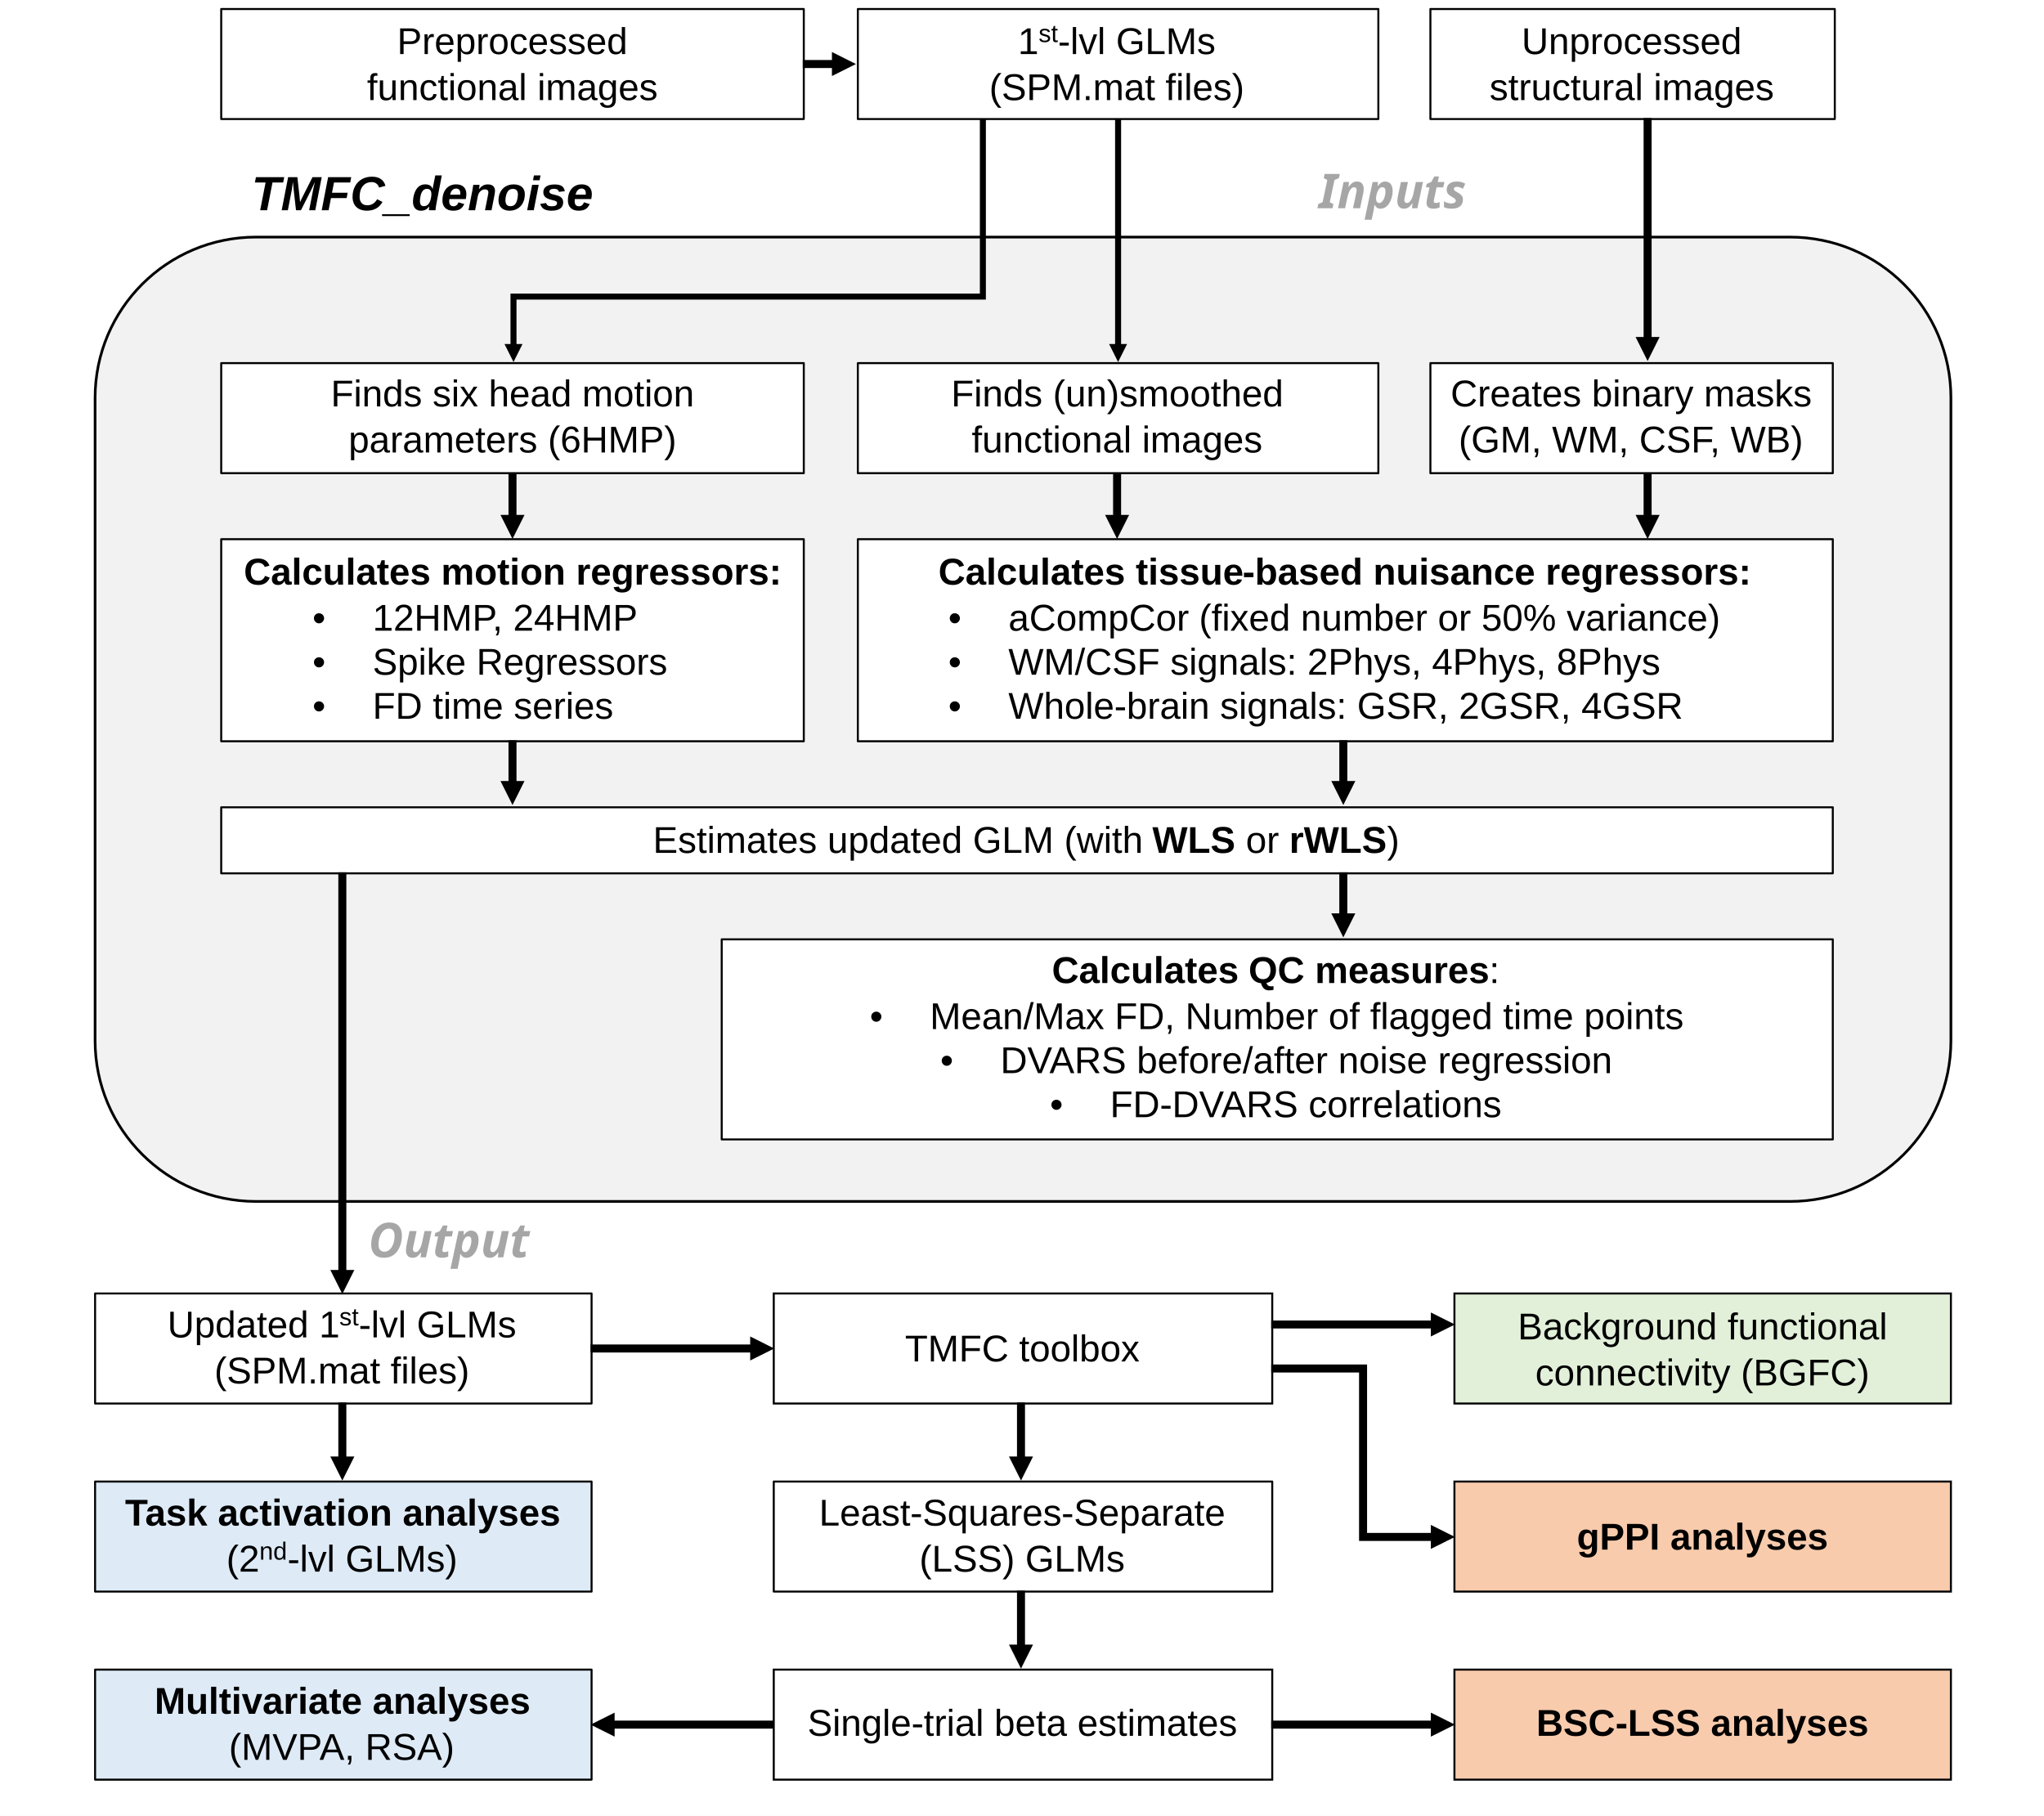
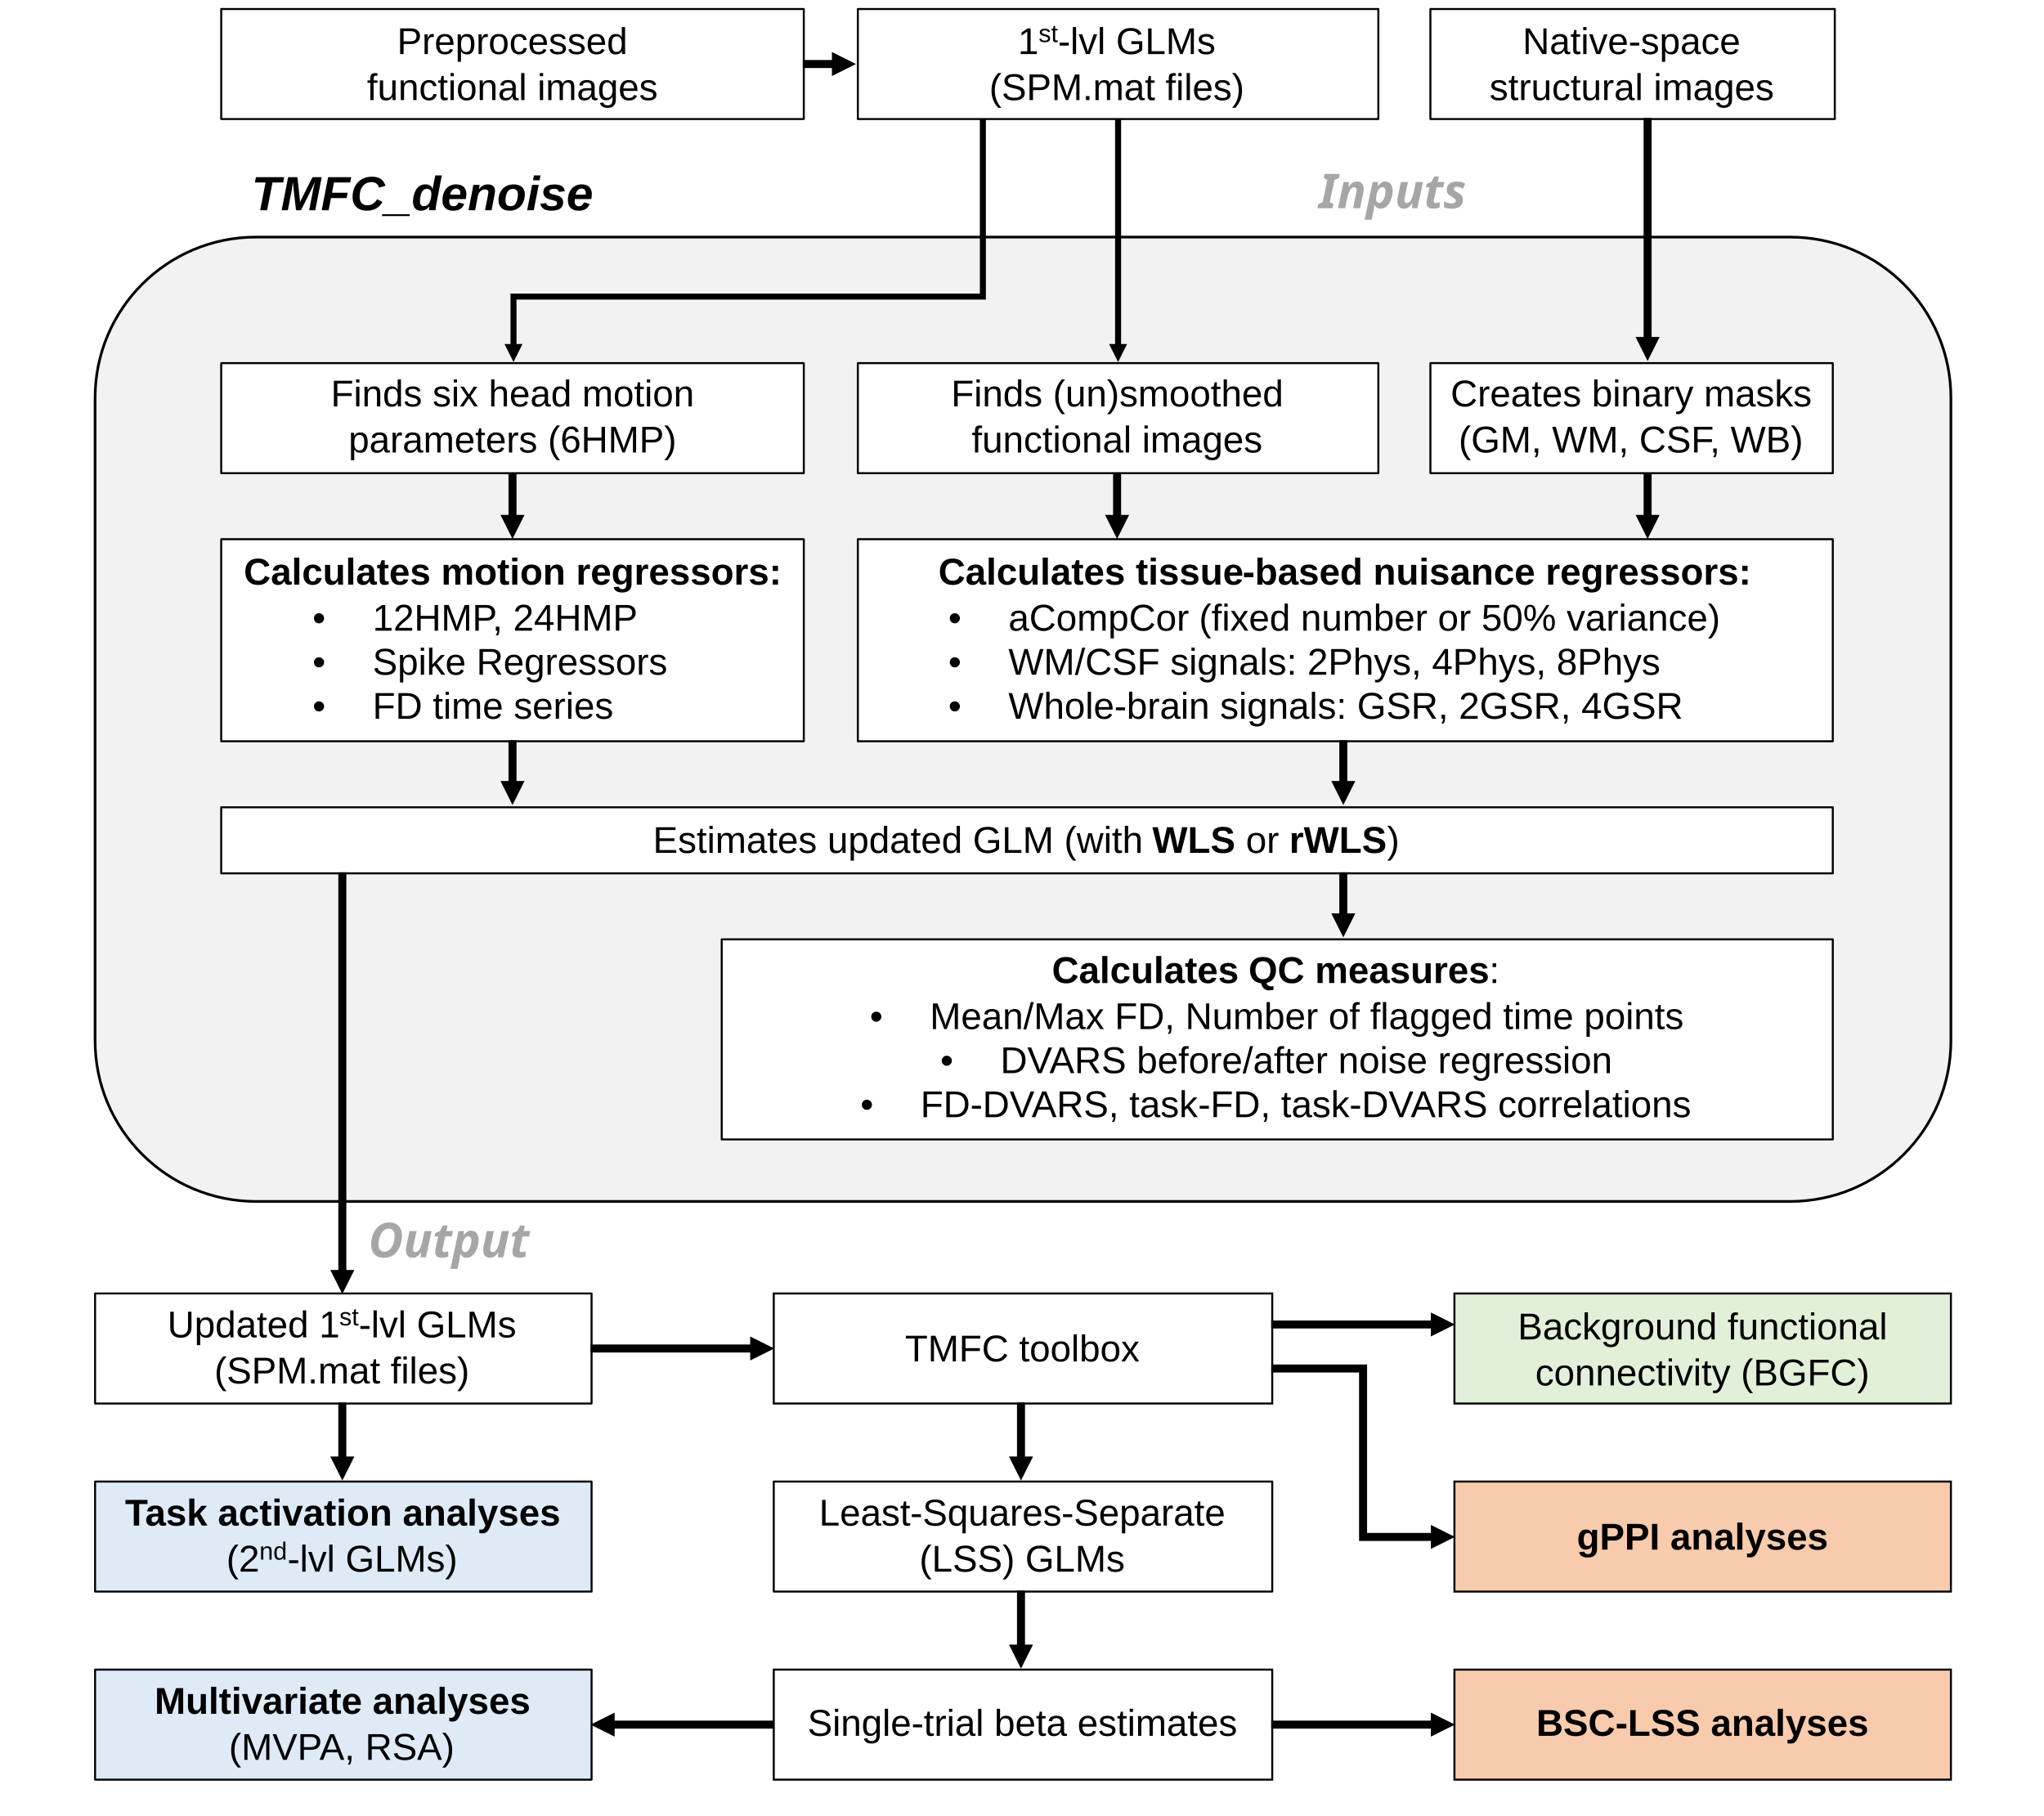
<svg xmlns="http://www.w3.org/2000/svg" width="1021" height="907" overflow="hidden">
  <defs>
    <clipPath id="clip0">
      <rect x="0" y="0" width="1021" height="907" />
    </clipPath>
  </defs>
  <g clip-path="url(#clip0)">
    <rect x="0" y="0" width="1021" height="907.389" fill="#FFFFFF" />
    <rect x="110.5" y="4.497" width="291" height="54.963" stroke="#000000" stroke-width="1" stroke-linejoin="round" stroke-miterlimit="10" fill="none" />
    <text font-family="Arial,Arial_MSFontService,sans-serif" font-weight="400" font-size="18.663" transform="matrix(1 0 0 0.999327 198.337 27)">Preprocessed</text>
    <text font-family="Arial,Arial_MSFontService,sans-serif" font-weight="400" font-size="18.663" transform="matrix(1 0 0 0.999327 183.33 50)">functional images</text>
    <rect x="428.5" y="4.497" width="260" height="54.963" stroke="#000000" stroke-width="1" stroke-linejoin="round" stroke-miterlimit="10" fill="none" />
    <text font-family="Arial,Arial_MSFontService,sans-serif" font-weight="400" font-size="18.663" transform="matrix(1 0 0 0.999327 508.454 27)">1</text>
    <text font-family="Arial,Arial_MSFontService,sans-serif" font-weight="400" font-size="12.442" transform="matrix(1 0 0 0.999327 518.792 21)">st</text>
    <text font-family="Arial,Arial_MSFontService,sans-serif" font-weight="400" font-size="18.663" transform="matrix(1 0 0 0.999327 528.463 27)">-</text>
    <text font-family="Arial,Arial_MSFontService,sans-serif" font-weight="400" font-size="18.663" transform="matrix(1 0 0 0.999327 534.633 27)">lvl GLMs</text>
    <text font-family="Arial,Arial_MSFontService,sans-serif" font-weight="400" font-size="18.663" transform="matrix(1 0 0 0.999327 494.113 50)">(</text>
    <text font-family="Arial,Arial_MSFontService,sans-serif" font-weight="400" font-size="18.663" transform="matrix(1 0 0 0.999327 500.283 50)">SPM.mat</text>
    <text font-family="Arial,Arial_MSFontService,sans-serif" font-weight="400" font-size="18.663" transform="matrix(1 0 0 0.999327 582.156 50)">files)</text>
    <path d="M401 29.979 417.561 29.979 417.56 33.978 401 33.978ZM415.56 25.98 427.565 31.979 415.56 37.977Z" />
    <rect x="714.5" y="4.497" width="202" height="54.963" stroke="#000000" stroke-width="1" stroke-linejoin="round" stroke-miterlimit="10" fill="none" />
-     <text font-family="Arial,Arial_MSFontService,sans-serif" font-weight="400" font-size="18.663" transform="matrix(1 0 0 0.999327 760.043 27)">Unprocessed</text>
+     <text font-family="Arial,Arial_MSFontService,sans-serif" font-weight="400" font-size="18.663" transform="matrix(1 0 0 0.999327 760.543 27)">Native</text>
+     <text font-family="Arial,Arial_MSFontService,sans-serif" font-weight="400" font-size="18.663" transform="matrix(1 0 0 0.999327 813.402 27)">-</text>
+     <text font-family="Arial,Arial_MSFontService,sans-serif" font-weight="400" font-size="18.663" transform="matrix(1 0 0 0.999327 819.572 27)">space</text>
    <text font-family="Arial,Arial_MSFontService,sans-serif" font-weight="400" font-size="18.663" transform="matrix(1 0 0 0.999327 744.035 50)">structural images</text>
    <path d="M47.5 198.701C47.5 154.363 83.467 118.42 127.835 118.42L894.165 118.42C938.533 118.42 974.5 154.363 974.5 198.701L974.5 519.815C974.5 564.153 938.533 600.096 894.165 600.096L127.835 600.096C83.467 600.096 47.5 564.153 47.5 519.815Z" stroke="#000000" stroke-width="1.334" stroke-miterlimit="8" fill="#F2F2F2" fill-rule="evenodd" />
    <text font-family="Arial,Arial_MSFontService,sans-serif" font-style="italic" font-weight="700" font-size="23.996" transform="matrix(1 0 0 0.999327 125.625 105)">TMFC_denoise</text>
    <rect x="714.5" y="181.378" width="201" height="54.963" stroke="#000000" stroke-width="1" stroke-linejoin="round" stroke-miterlimit="10" fill="#FFFFFF" />
    <text font-family="Arial,Arial_MSFontService,sans-serif" font-weight="400" font-size="18.663" transform="matrix(1 0 0 0.999327 724.567 203)">Creates binary masks</text>
    <text font-family="Arial,Arial_MSFontService,sans-serif" font-weight="400" font-size="18.663" transform="matrix(1 0 0 0.999327 728.602 226)">(GM, WM, CSF, WB)</text>
    <rect x="428.5" y="181.378" width="260" height="54.963" stroke="#000000" stroke-width="1" stroke-linejoin="round" stroke-miterlimit="10" fill="#FFFFFF" />
    <text font-family="Arial,Arial_MSFontService,sans-serif" font-weight="400" font-size="18.663" transform="matrix(1 0 0 0.999327 475.104 203)">Finds (un)smoothed</text>
    <text font-family="Arial,Arial_MSFontService,sans-serif" font-weight="400" font-size="18.663" transform="matrix(1 0 0 0.999327 485.362 226)">functional images</text>
    <rect x="110.5" y="181.378" width="291" height="54.963" stroke="#000000" stroke-width="1" stroke-linejoin="round" stroke-miterlimit="10" fill="#FFFFFF" />
    <text font-family="Arial,Arial_MSFontService,sans-serif" font-weight="400" font-size="18.663" transform="matrix(1 0 0 0.999327 165.237 203)">Finds six head motion</text>
    <text font-family="Arial,Arial_MSFontService,sans-serif" font-weight="400" font-size="18.663" transform="matrix(1 0 0 0.999327 174.075 226)">parameters (6HMP)</text>
    <path d="M492.459 59.46 492.459 149.634 256.5 149.634 258.001 148.135 258.001 173.322 254.999 173.322 254.999 146.635 490.958 146.635 489.457 148.135 489.457 59.46ZM261.002 171.822 256.5 180.821 251.998 171.822Z" />
    <path d="M560.001 59.46 560.001 173.322 556.999 173.322 556.999 59.46ZM563.002 171.822 558.5 180.821 553.998 171.822Z" />
    <rect x="110.5" y="269.318" width="291" height="100.932" stroke="#000000" stroke-width="1" stroke-linejoin="round" stroke-miterlimit="10" fill="#FFFFFF" />
    <text font-family="Arial,Arial_MSFontService,sans-serif" font-weight="700" font-size="18.663" transform="matrix(1 0 0 0.999327 121.785 292)">Calculates motion regressors:</text>
    <text font-family="Arial,Arial_MSFontService,sans-serif" font-weight="400" font-size="18.663" transform="matrix(1 0 0 0.999327 156.089 315)">•</text>
    <text font-family="Arial,Arial_MSFontService,sans-serif" font-weight="400" font-size="18.663" transform="matrix(1 0 0 0.999327 186.104 315)">12HMP, 24HMP</text>
    <text font-family="Arial,Arial_MSFontService,sans-serif" font-weight="400" font-size="18.663" transform="matrix(1 0 0 0.999327 156.089 337)">•</text>
    <text font-family="Arial,Arial_MSFontService,sans-serif" font-weight="400" font-size="18.663" transform="matrix(1 0 0 0.999327 186.104 337)">Spike Regressors</text>
    <text font-family="Arial,Arial_MSFontService,sans-serif" font-weight="400" font-size="18.663" transform="matrix(1 0 0 0.999327 156.089 359)">•</text>
    <text font-family="Arial,Arial_MSFontService,sans-serif" font-weight="400" font-size="18.663" transform="matrix(1 0 0 0.999327 186.104 359)">FD time series</text>
    <rect x="428.5" y="269.318" width="487" height="100.932" stroke="#000000" stroke-width="1" stroke-linejoin="round" stroke-miterlimit="10" fill="#FFFFFF" />
    <text font-family="Arial,Arial_MSFontService,sans-serif" font-weight="700" font-size="18.663" transform="matrix(1 0 0 0.999327 468.729 292)">Calculates tissue</text>
    <text font-family="Arial,Arial_MSFontService,sans-serif" font-weight="700" font-size="18.663" transform="matrix(1 0 0 0.999327 620.637 292)">-</text>
    <text font-family="Arial,Arial_MSFontService,sans-serif" font-weight="700" font-size="18.663" transform="matrix(1 0 0 0.999327 626.807 292)">based nuisance regressors:</text>
    <text font-family="Arial,Arial_MSFontService,sans-serif" font-weight="400" font-size="18.663" transform="matrix(1 0 0 0.999327 473.685 315)">•</text>
    <text font-family="Arial,Arial_MSFontService,sans-serif" font-weight="400" font-size="18.663" transform="matrix(1 0 0 0.999327 503.7 315)">aCompCor</text>
    <text font-family="Arial,Arial_MSFontService,sans-serif" font-weight="400" font-size="18.663" transform="matrix(1 0 0 0.999327 598.913 315)">(fixed number or 50% variance)</text>
    <text font-family="Arial,Arial_MSFontService,sans-serif" font-weight="400" font-size="18.663" transform="matrix(1 0 0 0.999327 473.685 337)">•</text>
    <text font-family="Arial,Arial_MSFontService,sans-serif" font-weight="400" font-size="18.663" transform="matrix(1 0 0 0.999327 503.7 337)">WM/CSF signals: 2Phys, 4Phys, 8Phys</text>
    <text font-family="Arial,Arial_MSFontService,sans-serif" font-weight="400" font-size="18.663" transform="matrix(1 0 0 0.999327 473.685 359)">•</text>
    <text font-family="Arial,Arial_MSFontService,sans-serif" font-weight="400" font-size="18.663" transform="matrix(1 0 0 0.999327 503.7 359)">Whole</text>
    <text font-family="Arial,Arial_MSFontService,sans-serif" font-weight="400" font-size="18.663" transform="matrix(1 0 0 0.999327 556.559 359)">-</text>
    <text font-family="Arial,Arial_MSFontService,sans-serif" font-weight="400" font-size="18.663" transform="matrix(1 0 0 0.999327 562.729 359)">brain signals: GSR, 2GSR, 4GSR</text>
    <path d="M825.001 58.96 825.001 170.323 820.999 170.323 820.999 58.96ZM829.003 168.323 823 180.321 816.997 168.323Z" />
    <path d="M560.001 236.84 560.001 259.187 555.999 259.187 555.999 236.84ZM564.003 257.187 558 269.185 551.997 257.188Z" />
    <path d="M825.001 236.84 825.001 259.187 820.999 259.187 820.999 236.84ZM829.003 257.187 823 269.185 816.997 257.188Z" />
    <rect x="110.5" y="403.228" width="805" height="32.978" stroke="#000000" stroke-width="1" stroke-linejoin="round" stroke-miterlimit="10" fill="#FFFFFF" />
    <text font-family="Arial,Arial_MSFontService,sans-serif" font-weight="400" font-size="18.663" transform="matrix(1 0 0 0.999327 326.156 426)">Estimates updated GLM (with</text>
    <text font-family="Arial,Arial_MSFontService,sans-serif" font-weight="700" font-size="18.663" transform="matrix(1 0 0 0.999327 575.612 426)">WLS</text>
    <text font-family="Arial,Arial_MSFontService,sans-serif" font-weight="400" font-size="18.663" transform="matrix(1 0 0 0.999327 622.301 426)">or</text>
    <text font-family="Arial,Arial_MSFontService,sans-serif" font-weight="700" font-size="18.663" transform="matrix(1 0 0 0.999327 643.979 426)">rWLS</text>
    <text font-family="Arial,Arial_MSFontService,sans-serif" font-weight="400" font-size="18.663" transform="matrix(1 0 0 0.999327 692.836 426)">)</text>
    <path d="M258.001 369.751 258.001 392.098 253.999 392.098 253.999 369.751ZM262.003 390.098 256 402.096 249.997 390.098Z" />
    <path d="M673.001 369.751 673.001 392.098 668.999 392.098 668.999 369.751ZM677.003 390.098 671 402.096 664.997 390.098Z" />
    <rect x="360.5" y="469.184" width="555" height="99.933" stroke="#000000" stroke-width="1" stroke-linejoin="round" stroke-miterlimit="10" fill="#FFFFFF" />
-     <text font-family="Arial,Arial_MSFontService,sans-serif" font-weight="700" font-size="18.663" transform="matrix(1 0 0 0.999327 525.428 491)">Calculates</text>
-     <text font-family="Arial,Arial_MSFontService,sans-serif" font-weight="700" font-size="18.663" transform="matrix(1 0 0 0.999327 623.643 491)">QC measures</text>
-     <text font-family="Arial,Arial_MSFontService,sans-serif" font-weight="400" font-size="18.663" transform="matrix(1 0 0 0.999327 743.868 491)">:</text>
-     <text font-family="Arial,Arial_MSFontService,sans-serif" font-weight="400" font-size="18.663" transform="matrix(1 0 0 0.999327 434.463 514)">•</text>
-     <text font-family="Arial,Arial_MSFontService,sans-serif" font-weight="400" font-size="18.663" transform="matrix(1 0 0 0.999327 464.478 514)">Mean/Max FD, Number of flagged time points</text>
-     <text font-family="Arial,Arial_MSFontService,sans-serif" font-weight="400" font-size="18.663" transform="matrix(1 0 0 0.999327 469.674 536)">•</text>
-     <text font-family="Arial,Arial_MSFontService,sans-serif" font-weight="400" font-size="18.663" transform="matrix(1 0 0 0.999327 499.689 536)">DVARS before/after noise regression</text>
-     <text font-family="Arial,Arial_MSFontService,sans-serif" font-weight="400" font-size="18.663" transform="matrix(1 0 0 0.999327 524.454 558)">•</text>
-     <text font-family="Arial,Arial_MSFontService,sans-serif" font-weight="400" font-size="18.663" transform="matrix(1 0 0 0.999327 554.469 558)">FD</text>
-     <text font-family="Arial,Arial_MSFontService,sans-serif" font-weight="400" font-size="18.663" transform="matrix(1 0 0 0.999327 579.314 558)">-</text>
-     <text font-family="Arial,Arial_MSFontService,sans-serif" font-weight="400" font-size="18.663" transform="matrix(1 0 0 0.999327 585.484 558)">DVARS correlations</text>
+     <text font-family="Arial,Arial_MSFontService,sans-serif" font-weight="700" font-size="18.663" transform="matrix(1 0 0 0.999327 525.424 491)">Calculates</text>
+     <text font-family="Arial,Arial_MSFontService,sans-serif" font-weight="700" font-size="18.663" transform="matrix(1 0 0 0.999327 623.639 491)">QC measures</text>
+     <text font-family="Arial,Arial_MSFontService,sans-serif" font-weight="400" font-size="18.663" transform="matrix(1 0 0 0.999327 743.865 491)">:</text>
+     <text font-family="Arial,Arial_MSFontService,sans-serif" font-weight="400" font-size="18.663" transform="matrix(1 0 0 0.999327 434.46 514)">•</text>
+     <text font-family="Arial,Arial_MSFontService,sans-serif" font-weight="400" font-size="18.663" transform="matrix(1 0 0 0.999327 464.475 514)">Mean/Max FD, Number of flagged time points</text>
+     <text font-family="Arial,Arial_MSFontService,sans-serif" font-weight="400" font-size="18.663" transform="matrix(1 0 0 0.999327 469.671 536)">•</text>
+     <text font-family="Arial,Arial_MSFontService,sans-serif" font-weight="400" font-size="18.663" transform="matrix(1 0 0 0.999327 499.685 536)">DVARS before/after noise regression</text>
+     <text font-family="Arial,Arial_MSFontService,sans-serif" font-weight="400" font-size="18.663" transform="matrix(1 0 0 0.999327 429.764 558)">•</text>
+     <text font-family="Arial,Arial_MSFontService,sans-serif" font-weight="400" font-size="18.663" transform="matrix(1 0 0 0.999327 459.779 558)">FD</text>
+     <text font-family="Arial,Arial_MSFontService,sans-serif" font-weight="400" font-size="18.663" transform="matrix(1 0 0 0.999327 484.624 558)">-</text>
+     <text font-family="Arial,Arial_MSFontService,sans-serif" font-weight="400" font-size="18.663" transform="matrix(1 0 0 0.999327 490.794 558)">DVARS, task</text>
+     <text font-family="Arial,Arial_MSFontService,sans-serif" font-weight="400" font-size="18.663" transform="matrix(1 0 0 0.999327 598.46 558)">-</text>
+     <text font-family="Arial,Arial_MSFontService,sans-serif" font-weight="400" font-size="18.663" transform="matrix(1 0 0 0.999327 604.63 558)">FD, task</text>
+     <text font-family="Arial,Arial_MSFontService,sans-serif" font-weight="400" font-size="18.663" transform="matrix(1 0 0 0.999327 673.997 558)">-</text>
+     <text font-family="Arial,Arial_MSFontService,sans-serif" font-weight="400" font-size="18.663" transform="matrix(1 0 0 0.999327 680.167 558)">DVARS correlations</text>
    <path d="M258.001 236.84 258.001 259.187 253.999 259.187 253.999 236.84ZM262.003 257.187 256 269.185 249.997 257.188Z" />
    <path d="M673.001 435.706 673.001 458.206 668.999 458.206 668.999 435.706ZM677.003 456.207 671 468.204 664.997 456.207Z" />
    <rect x="47.5" y="646.065" width="248" height="54.963" stroke="#000000" stroke-width="1" stroke-linejoin="round" stroke-miterlimit="10" fill="none" />
    <text font-family="Arial,Arial_MSFontService,sans-serif" font-weight="400" font-size="18.663" transform="matrix(1 0 0 0.999327 83.6205 668)">Updated 1</text>
    <text font-family="Arial,Arial_MSFontService,sans-serif" font-weight="400" font-size="12.442" transform="matrix(1 0 0 0.999327 169.496 662)">st</text>
    <text font-family="Arial,Arial_MSFontService,sans-serif" font-weight="400" font-size="18.663" transform="matrix(1 0 0 0.999327 179.167 668)">-</text>
    <text font-family="Arial,Arial_MSFontService,sans-serif" font-weight="400" font-size="18.663" transform="matrix(1 0 0 0.999327 185.337 668)">lvl GLMs</text>
    <text font-family="Arial,Arial_MSFontService,sans-serif" font-weight="400" font-size="18.663" transform="matrix(1 0 0 0.999327 107.052 691)">(</text>
    <text font-family="Arial,Arial_MSFontService,sans-serif" font-weight="400" font-size="18.663" transform="matrix(1 0 0 0.999327 113.222 691)">SPM.mat</text>
    <text font-family="Arial,Arial_MSFontService,sans-serif" font-weight="400" font-size="18.663" transform="matrix(1 0 0 0.999327 195.095 691)">files)</text>
    <rect x="47.5" y="740.001" width="248" height="54.963" stroke="#000000" stroke-width="1" stroke-linejoin="round" stroke-miterlimit="10" fill="#DEEBF7" />
    <text font-family="Arial,Arial_MSFontService,sans-serif" font-weight="700" font-size="18.663" transform="matrix(1 0 0 0.999327 62.4702 762)">Task activation analyses</text>
    <text font-family="Arial,Arial_MSFontService,sans-serif" font-weight="400" font-size="18.663" transform="matrix(1 0 0 0.999327 113.055 785)">(2</text>
    <text font-family="Arial,Arial_MSFontService,sans-serif" font-weight="400" font-size="12.442" transform="matrix(1 0 0 0.999327 129.563 779)">nd</text>
    <text font-family="Arial,Arial_MSFontService,sans-serif" font-weight="400" font-size="18.663" transform="matrix(1 0 0 0.999327 143.57 785)">-</text>
    <text font-family="Arial,Arial_MSFontService,sans-serif" font-weight="400" font-size="18.663" transform="matrix(1 0 0 0.999327 149.74 785)">lvl GLMs)</text>
    <path d="M173.001 435.706 173.001 636.317 168.999 636.317 168.999 435.706ZM177.003 634.317 171 646.315 164.997 634.317Z" />
    <path d="M173.001 700.528 173.001 729.509 168.999 729.509 168.999 700.528ZM177.003 727.509 171 739.507 164.997 727.509Z" />
    <rect x="386.5" y="740.001" width="249" height="54.963" stroke="#000000" stroke-width="1" stroke-linejoin="round" stroke-miterlimit="10" fill="none" />
    <text font-family="Arial,Arial_MSFontService,sans-serif" font-weight="400" font-size="18.663" transform="matrix(1 0 0 0.999327 409.117 762)">Least</text>
    <text font-family="Arial,Arial_MSFontService,sans-serif" font-weight="400" font-size="18.663" transform="matrix(1 0 0 0.999327 454.639 762)">-</text>
    <text font-family="Arial,Arial_MSFontService,sans-serif" font-weight="400" font-size="18.663" transform="matrix(1 0 0 0.999327 460.809 762)">Squares</text>
    <text font-family="Arial,Arial_MSFontService,sans-serif" font-weight="400" font-size="18.663" transform="matrix(1 0 0 0.999327 530.176 762)">-</text>
    <text font-family="Arial,Arial_MSFontService,sans-serif" font-weight="400" font-size="18.663" transform="matrix(1 0 0 0.999327 536.346 762)">Separate</text>
    <text font-family="Arial,Arial_MSFontService,sans-serif" font-weight="400" font-size="18.663" transform="matrix(1 0 0 0.999327 459.221 785)">(LSS) GLMs</text>
    <rect x="47.5" y="833.938" width="248" height="54.963" stroke="#000000" stroke-width="1" stroke-linejoin="round" stroke-miterlimit="10" fill="#DEEBF7" />
    <text font-family="Arial,Arial_MSFontService,sans-serif" font-weight="700" font-size="18.663" transform="matrix(1 0 0 0.999327 77.2004 856)">Multivariate analyses</text>
    <text font-family="Arial,Arial_MSFontService,sans-serif" font-weight="400" font-size="18.663" transform="matrix(1 0 0 0.999327 114.325 879)">(MVPA, RSA)</text>
    <rect x="386.5" y="646.065" width="249" height="54.963" stroke="#000000" stroke-width="1" stroke-miterlimit="8" fill="none" />
    <text font-family="Arial,Arial_MSFontService,sans-serif" font-weight="400" font-size="18.663" transform="matrix(1 0 0 0.999327 452.055 680)">TMFC toolbox</text>
    <path d="M2.28966e-06-2 81.673-2 81.673 2-2.28966e-06 2ZM79.674-5.999 91.671 0 79.674 5.999Z" transform="matrix(1.00067 0 0 -1 295 673.546)" />
    <rect x="726.5" y="740.001" width="248" height="54.963" stroke="#000000" stroke-width="1" stroke-miterlimit="8" fill="#F8CBAD" />
    <text font-family="Arial,Arial_MSFontService,sans-serif" font-weight="700" font-size="18.663" transform="matrix(1 0 0 0.999327 787.639 774)">gPPI</text>
    <text font-family="Arial,Arial_MSFontService,sans-serif" font-weight="700" font-size="18.663" transform="matrix(1 0 0 0.999327 834.328 774)">analyses</text>
    <path d="M635 659.555 716.728 659.555 716.728 663.554 635 663.554ZM714.727 655.555 726.733 661.554 714.727 667.553Z" />
    <rect x="726.5" y="646.065" width="248" height="54.963" stroke="#000000" stroke-width="1" stroke-miterlimit="8" fill="#E2F0D9" />
    <text font-family="Arial,Arial_MSFontService,sans-serif" font-weight="400" font-size="18.663" transform="matrix(1 0 0 0.999327 758.124 669)">Background functional</text>
    <text font-family="Arial,Arial_MSFontService,sans-serif" font-weight="400" font-size="18.663" transform="matrix(1 0 0 0.999327 766.882 692)">connectivity (BGFC)</text>
    <path d="M635 681.54 682.868 681.54 682.868 767.659 680.867 765.659 716.728 765.659 716.728 769.659 678.866 769.659 678.866 683.539 680.867 685.539 635 685.539ZM714.727 761.66 726.733 767.659 714.727 773.658Z" />
    <path d="M2-1.61546e-05 2 28.981-1.999 28.981-2 1.61546e-05ZM5.999 26.981 0 38.979-5.999 26.981Z" transform="matrix(-1.00067 0 0 1 510 700.528)" />
    <rect x="726.5" y="833.938" width="248" height="54.963" stroke="#000000" stroke-width="1" stroke-miterlimit="8" fill="#F8CBAD" />
    <text font-family="Arial,Arial_MSFontService,sans-serif" font-weight="700" font-size="18.663" transform="matrix(1 0 0 0.999327 767.379 867)">BSC</text>
    <text font-family="Arial,Arial_MSFontService,sans-serif" font-weight="700" font-size="18.663" transform="matrix(1 0 0 0.999327 806.898 867)">-</text>
    <text font-family="Arial,Arial_MSFontService,sans-serif" font-weight="700" font-size="18.663" transform="matrix(1 0 0 0.999327 813.068 867)">LSS analyses</text>
    <rect x="386.5" y="833.938" width="249" height="54.963" stroke="#000000" stroke-width="1" stroke-miterlimit="8" fill="none" />
    <text font-family="Arial,Arial_MSFontService,sans-serif" font-weight="400" font-size="18.663" transform="matrix(1 0 0 0.999327 403.364 867)">Single</text>
    <text font-family="Arial,Arial_MSFontService,sans-serif" font-weight="400" font-size="18.663" transform="matrix(1 0 0 0.999327 455.222 867)">-</text>
    <text font-family="Arial,Arial_MSFontService,sans-serif" font-weight="400" font-size="18.663" transform="matrix(1 0 0 0.999327 461.392 867)">trial beta estimates</text>
    <path d="M635 859.42 716.728 859.42 716.728 863.419 635 863.419ZM714.727 855.421 726.733 861.42 714.727 867.419Z" />
    <path d="M2-5.38488e-06 2 28.981-2 28.981-2 5.38488e-06ZM5.999 26.981 0 38.979-5.999 26.981Z" transform="matrix(-1.00067 0 0 1 510 794.465)" />
    <path d="M386.733 863.419 305.005 863.419 305.005 859.42 386.733 859.42ZM307.006 867.418 295 861.42 307.006 855.421Z" />
    <text fill="#A6A6A6" font-family="Calibri,Calibri_MSFontService,sans-serif" font-style="italic" font-weight="700" font-size="23.996" transform="matrix(1 0 0 0.999327 658.737 104)">Inputs</text>
    <text fill="#A6A6A6" font-family="Calibri,Calibri_MSFontService,sans-serif" font-style="italic" font-weight="700" font-size="23.996" transform="matrix(1 0 0 0.999327 183.97 628)">Output</text>
  </g>
</svg>
